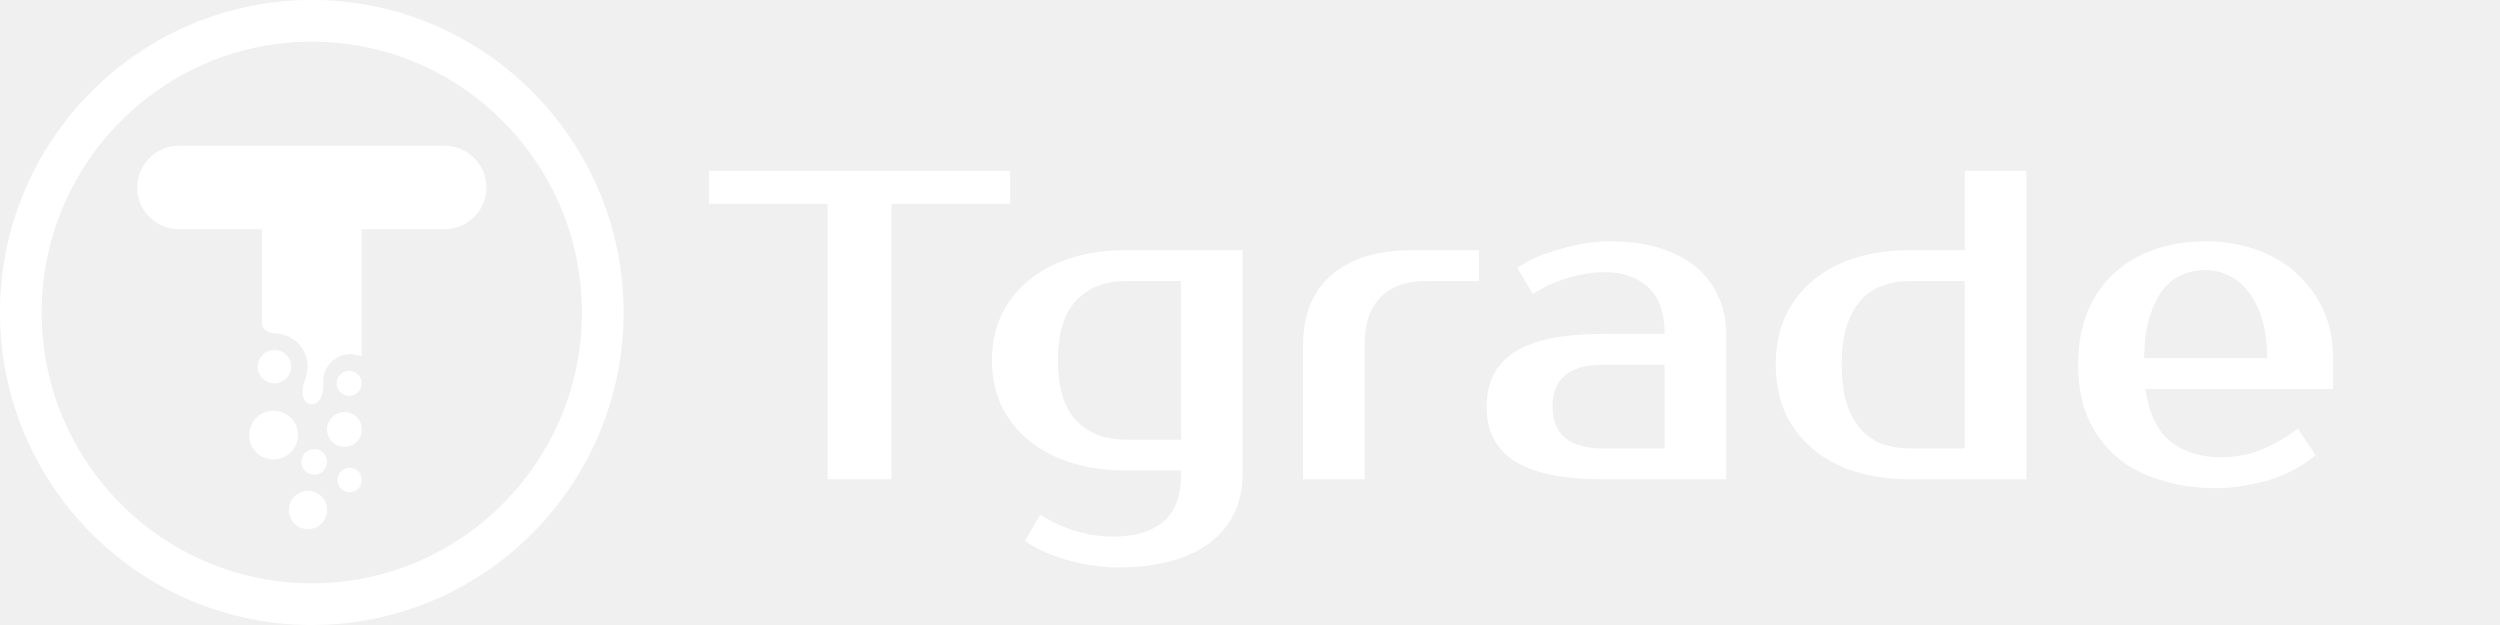
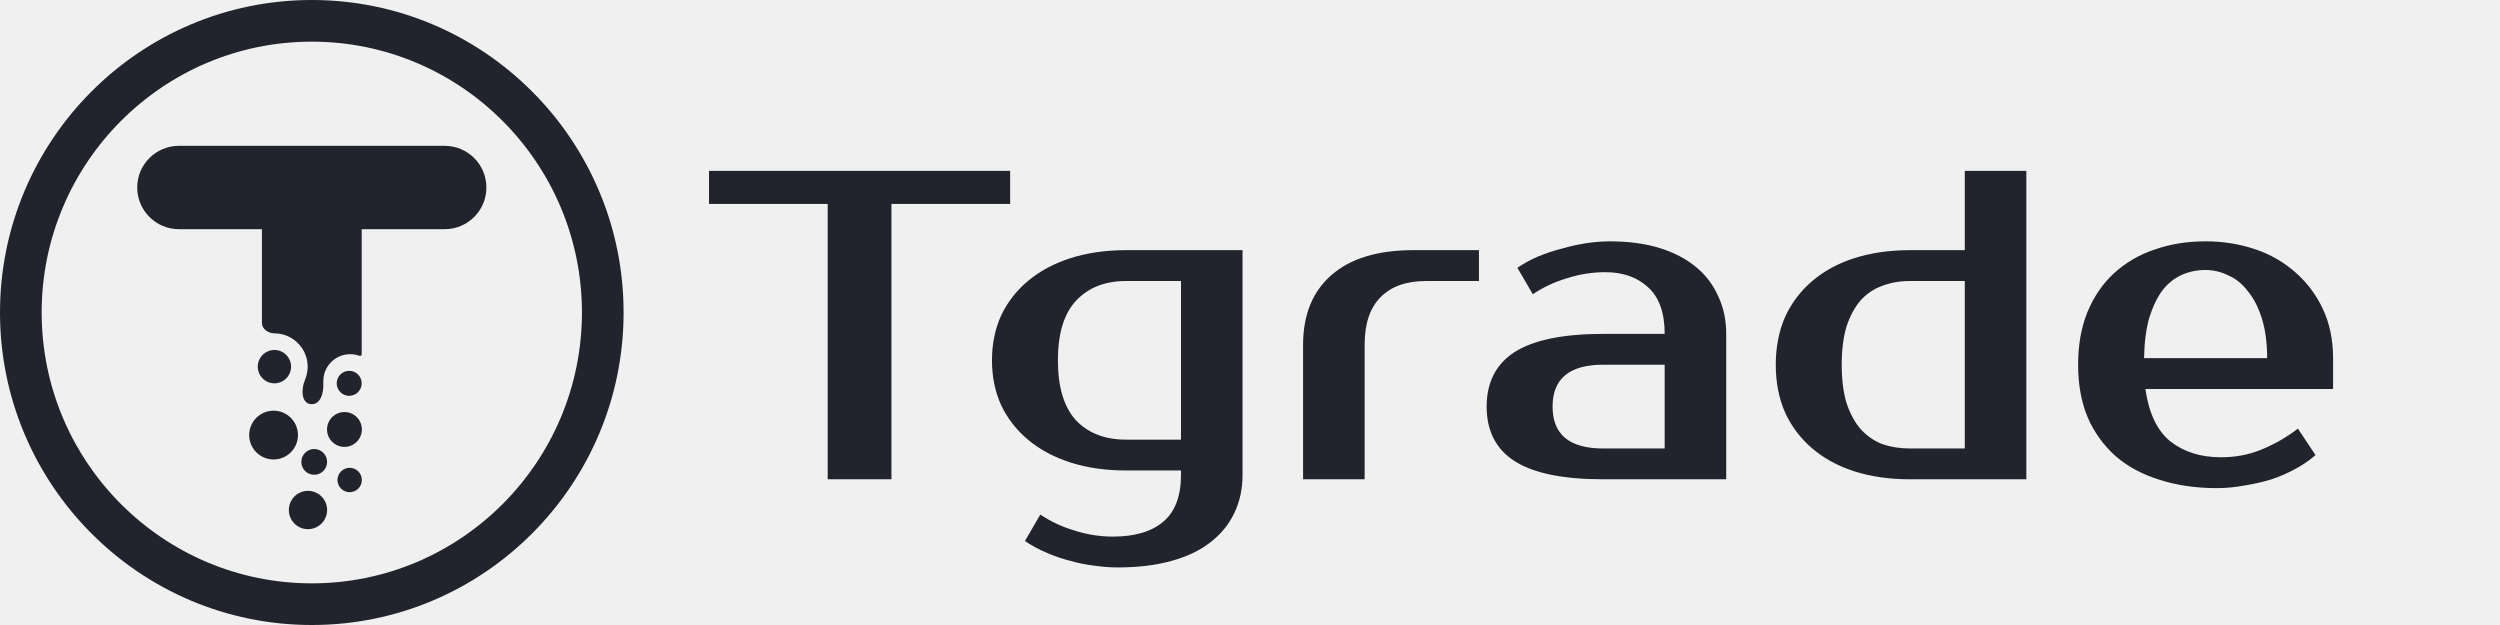
<svg xmlns="http://www.w3.org/2000/svg" fill="none" viewBox="0 0 160 40" class="Header___StyledSvgLogo-sc-3a5idy-0 dONHQJ">
-   <path d="M64.649 13.05h-7.597v17.625h-4.08V13.05h-7.595v-2.115h19.272v2.115ZM72.067 17.985c-1.35 0-2.42.422-3.208 1.269-.769.827-1.153 2.096-1.153 3.807 0 1.71.384 2.99 1.153 3.835.788.828 1.857 1.241 3.208 1.241h3.516V17.985h-3.516Zm7.455 12.408c0 .884-.169 1.683-.506 2.398a5.061 5.061 0 0 1-1.52 1.89c-.656.526-1.49.93-2.503 1.212-.995.282-2.157.423-3.49.423-.45 0-.937-.038-1.462-.113a9.394 9.394 0 0 1-1.547-.31 9.42 9.42 0 0 1-1.548-.536 7.744 7.744 0 0 1-1.35-.733l.984-1.692a7.93 7.93 0 0 0 2.167 1.015 7.929 7.929 0 0 0 2.475.395c1.407 0 2.486-.32 3.236-.96.75-.638 1.125-1.635 1.125-2.989v-.282h-3.516c-1.295 0-2.476-.169-3.545-.507-1.05-.339-1.951-.818-2.701-1.439a6.486 6.486 0 0 1-1.745-2.227c-.393-.865-.59-1.824-.59-2.877 0-1.053.197-2.012.59-2.877a6.486 6.486 0 0 1 1.745-2.228c.75-.62 1.65-1.1 2.7-1.438 1.07-.338 2.251-.508 3.546-.508h7.455v14.383ZM94.652 17.985h-3.376c-1.276 0-2.251.347-2.926 1.043-.676.677-1.013 1.692-1.013 3.046v8.601h-3.94v-8.601c0-1.918.601-3.403 1.801-4.456 1.22-1.072 2.964-1.608 5.234-1.608h4.22v1.974ZM99.365 26.022c0 1.786 1.078 2.68 3.235 2.68h3.939v-5.36H102.6c-2.157 0-3.235.894-3.235 2.68Zm7.174-4.653c0-1.354-.356-2.35-1.069-2.99-.694-.639-1.604-.959-2.729-.959-.844 0-1.669.132-2.476.395a7.93 7.93 0 0 0-2.166 1.015l-.985-1.692a7.75 7.75 0 0 1 1.35-.733 11.458 11.458 0 0 1 1.548-.508c.525-.15 1.041-.263 1.547-.338a10.376 10.376 0 0 1 1.463-.113c1.201 0 2.261.141 3.18.423.919.282 1.697.687 2.335 1.213a5.03 5.03 0 0 1 1.435 1.89c.337.714.506 1.513.506 2.397v9.306H102.6c-2.55 0-4.435-.385-5.655-1.156-1.2-.77-1.8-1.936-1.8-3.497 0-1.56.6-2.726 1.8-3.497 1.22-.77 3.105-1.156 5.655-1.156h3.939ZM125.747 28.701V17.985h-3.517c-.637 0-1.228.103-1.772.31a3.395 3.395 0 0 0-1.379.93c-.375.433-.675.987-.9 1.664-.206.677-.309 1.495-.309 2.454 0 .959.103 1.777.309 2.453.225.677.525 1.232.9 1.664.394.433.854.752 1.379.96a5.392 5.392 0 0 0 1.772.281h3.517Zm-3.517 1.974c-1.294 0-2.475-.169-3.545-.507-1.05-.339-1.95-.828-2.7-1.467a6.612 6.612 0 0 1-1.745-2.312c-.394-.903-.591-1.918-.591-3.046s.197-2.143.591-3.046a6.611 6.611 0 0 1 1.745-2.313c.75-.639 1.65-1.128 2.7-1.466 1.07-.338 2.251-.508 3.545-.508h3.517v-5.076h3.939v19.741h-7.456ZM142.143 29.265c.919 0 1.772-.16 2.56-.48a10.06 10.06 0 0 0 2.363-1.353l1.126 1.692c-.357.32-.779.611-1.266.875a8.943 8.943 0 0 1-1.548.676c-.544.17-1.116.301-1.716.395-.6.113-1.2.17-1.801.17-1.331 0-2.55-.18-3.657-.536-1.088-.339-2.016-.837-2.785-1.495a7.045 7.045 0 0 1-1.801-2.482c-.413-.978-.619-2.106-.619-3.384 0-1.26.197-2.378.591-3.356.413-.997.975-1.824 1.688-2.482a7.15 7.15 0 0 1 2.588-1.523c.994-.357 2.092-.536 3.292-.536a9.8 9.8 0 0 1 3.179.508 7.38 7.38 0 0 1 2.589 1.495 7.033 7.033 0 0 1 1.744 2.34c.431.922.647 1.965.647 3.13v1.975h-12.013c.225 1.56.759 2.68 1.603 3.356.863.677 1.942 1.015 3.236 1.015Zm-.985-11.986c-.544 0-1.05.104-1.519.31a3.242 3.242 0 0 0-1.238.988c-.338.45-.619 1.034-.844 1.748-.206.715-.319 1.58-.338 2.595h7.878c0-.978-.113-1.824-.338-2.538-.225-.715-.525-1.298-.9-1.749-.356-.47-.778-.808-1.266-1.015a3.277 3.277 0 0 0-1.435-.339ZM8.782 12a2.667 2.667 0 0 1 2.667-2.667h17.013a2.667 2.667 0 1 1 0 5.334h-5.314v8.008c0 .075-.078.122-.148.096a1.719 1.719 0 0 0-2.308 1.616v.295c0 .536-.2 1.185-.736 1.185-.678 0-.701-.94-.435-1.564a2.133 2.133 0 0 0-1.958-2.969c-.392 0-.8-.272-.8-.663v-6.004H11.45A2.667 2.667 0 0 1 8.782 12Z" fill="#fff" />
-   <path d="M23.148 24.533a.8.8 0 0 1-.799.8.8.8 0 0 1 0-1.6.8.8 0 0 1 .799.8ZM22.045 28.601a1.115 1.115 0 0 1 0-2.23 1.115 1.115 0 0 1 0 2.23ZM22.378 31.5a.78.78 0 0 1 0-1.56.78.78 0 0 1 0 1.56ZM20.11 30.385a.824.824 0 0 0 0-1.648.824.824 0 0 0 0 1.648ZM18.486 32.64c0 .676.547 1.227 1.223 1.227a1.226 1.226 0 0 0 0-2.453c-.675 0-1.223.55-1.223 1.227ZM17.509 29.406a1.56 1.56 0 0 1 0-3.122 1.56 1.56 0 0 1 0 3.122ZM16.497 23.466c0-.588.476-1.067 1.064-1.067a1.066 1.066 0 0 1 0 2.134 1.066 1.066 0 0 1-1.064-1.067Z" fill="#fff" />
-   <path fill-rule="evenodd" clip-rule="evenodd" d="M19.955 0C8.93 0 0 8.983 0 20s8.93 20 19.955 20C30.98 40 39.91 31.017 39.91 20S30.98 0 19.955 0ZM2.666 20c0-9.553 7.745-17.334 17.29-17.334 9.543 0 17.288 7.781 17.288 17.334S29.5 37.334 19.955 37.334 2.666 29.553 2.666 20Z" fill="#fff" />
+   <path d="M64.649 13.05h-7.597v17.625h-4.08V13.05h-7.595v-2.115h19.272v2.115ZM72.067 17.985c-1.35 0-2.42.422-3.208 1.269-.769.827-1.153 2.096-1.153 3.807 0 1.71.384 2.99 1.153 3.835.788.828 1.857 1.241 3.208 1.241h3.516V17.985h-3.516Zm7.455 12.408c0 .884-.169 1.683-.506 2.398a5.061 5.061 0 0 1-1.52 1.89c-.656.526-1.49.93-2.503 1.212-.995.282-2.157.423-3.49.423-.45 0-.937-.038-1.462-.113a9.394 9.394 0 0 1-1.547-.31 9.42 9.42 0 0 1-1.548-.536 7.744 7.744 0 0 1-1.35-.733l.984-1.692a7.93 7.93 0 0 0 2.167 1.015 7.929 7.929 0 0 0 2.475.395c1.407 0 2.486-.32 3.236-.96.75-.638 1.125-1.635 1.125-2.989v-.282h-3.516c-1.295 0-2.476-.169-3.545-.507-1.05-.339-1.951-.818-2.701-1.439a6.486 6.486 0 0 1-1.745-2.227c-.393-.865-.59-1.824-.59-2.877 0-1.053.197-2.012.59-2.877a6.486 6.486 0 0 1 1.745-2.228c.75-.62 1.65-1.1 2.7-1.438 1.07-.338 2.251-.508 3.546-.508h7.455v14.383ZM94.652 17.985h-3.376c-1.276 0-2.251.347-2.926 1.043-.676.677-1.013 1.692-1.013 3.046v8.601h-3.94v-8.601c0-1.918.601-3.403 1.801-4.456 1.22-1.072 2.964-1.608 5.234-1.608h4.22v1.974ZM99.365 26.022c0 1.786 1.078 2.68 3.235 2.68h3.939v-5.36H102.6c-2.157 0-3.235.894-3.235 2.68Zm7.174-4.653c0-1.354-.356-2.35-1.069-2.99-.694-.639-1.604-.959-2.729-.959-.844 0-1.669.132-2.476.395a7.93 7.93 0 0 0-2.166 1.015l-.985-1.692a7.75 7.75 0 0 1 1.35-.733 11.458 11.458 0 0 1 1.548-.508c.525-.15 1.041-.263 1.547-.338a10.376 10.376 0 0 1 1.463-.113c1.201 0 2.261.141 3.18.423.919.282 1.697.687 2.335 1.213a5.03 5.03 0 0 1 1.435 1.89c.337.714.506 1.513.506 2.397v9.306H102.6c-2.55 0-4.435-.385-5.655-1.156-1.2-.77-1.8-1.936-1.8-3.497 0-1.56.6-2.726 1.8-3.497 1.22-.77 3.105-1.156 5.655-1.156h3.939ZM125.747 28.701V17.985h-3.517c-.637 0-1.228.103-1.772.31a3.395 3.395 0 0 0-1.379.93c-.375.433-.675.987-.9 1.664-.206.677-.309 1.495-.309 2.454 0 .959.103 1.777.309 2.453.225.677.525 1.232.9 1.664.394.433.854.752 1.379.96a5.392 5.392 0 0 0 1.772.281h3.517Zm-3.517 1.974c-1.294 0-2.475-.169-3.545-.507-1.05-.339-1.95-.828-2.7-1.467a6.612 6.612 0 0 1-1.745-2.312c-.394-.903-.591-1.918-.591-3.046s.197-2.143.591-3.046a6.611 6.611 0 0 1 1.745-2.313c.75-.639 1.65-1.128 2.7-1.466 1.07-.338 2.251-.508 3.545-.508h3.517v-5.076h3.939v19.741h-7.456ZM142.143 29.265c.919 0 1.772-.16 2.56-.48a10.06 10.06 0 0 0 2.363-1.353l1.126 1.692c-.357.32-.779.611-1.266.875a8.943 8.943 0 0 1-1.548.676c-.544.17-1.116.301-1.716.395-.6.113-1.2.17-1.801.17-1.331 0-2.55-.18-3.657-.536-1.088-.339-2.016-.837-2.785-1.495a7.045 7.045 0 0 1-1.801-2.482c-.413-.978-.619-2.106-.619-3.384 0-1.26.197-2.378.591-3.356.413-.997.975-1.824 1.688-2.482a7.15 7.15 0 0 1 2.588-1.523c.994-.357 2.092-.536 3.292-.536a9.8 9.8 0 0 1 3.179.508 7.38 7.38 0 0 1 2.589 1.495 7.033 7.033 0 0 1 1.744 2.34c.431.922.647 1.965.647 3.13v1.975h-12.013c.225 1.56.759 2.68 1.603 3.356.863.677 1.942 1.015 3.236 1.015Zm-.985-11.986c-.544 0-1.05.104-1.519.31a3.242 3.242 0 0 0-1.238.988c-.338.45-.619 1.034-.844 1.748-.206.715-.319 1.58-.338 2.595h7.878c0-.978-.113-1.824-.338-2.538-.225-.715-.525-1.298-.9-1.749-.356-.47-.778-.808-1.266-1.015a3.277 3.277 0 0 0-1.435-.339ZM8.782 12a2.667 2.667 0 0 1 2.667-2.667h17.013a2.667 2.667 0 1 1 0 5.334h-5.314v8.008c0 .075-.078.122-.148.096a1.719 1.719 0 0 0-2.308 1.616v.295c0 .536-.2 1.185-.736 1.185-.678 0-.701-.94-.435-1.564a2.133 2.133 0 0 0-1.958-2.969c-.392 0-.8-.272-.8-.663v-6.004H11.45A2.667 2.667 0 0 1 8.782 12Z" fill="#21242c" />
+   <path d="M23.148 24.533a.8.8 0 0 1-.799.8.8.8 0 0 1 0-1.6.8.8 0 0 1 .799.8ZM22.045 28.601a1.115 1.115 0 0 1 0-2.23 1.115 1.115 0 0 1 0 2.23ZM22.378 31.5a.78.78 0 0 1 0-1.56.78.78 0 0 1 0 1.56ZM20.11 30.385a.824.824 0 0 0 0-1.648.824.824 0 0 0 0 1.648ZM18.486 32.64c0 .676.547 1.227 1.223 1.227a1.226 1.226 0 0 0 0-2.453c-.675 0-1.223.55-1.223 1.227ZM17.509 29.406a1.56 1.56 0 0 1 0-3.122 1.56 1.56 0 0 1 0 3.122ZM16.497 23.466c0-.588.476-1.067 1.064-1.067a1.066 1.066 0 0 1 0 2.134 1.066 1.066 0 0 1-1.064-1.067Z" fill="#21242c" />
+   <path fill-rule="evenodd" clip-rule="evenodd" d="M19.955 0C8.93 0 0 8.983 0 20s8.93 20 19.955 20C30.98 40 39.91 31.017 39.91 20S30.98 0 19.955 0ZM2.666 20c0-9.553 7.745-17.334 17.29-17.334 9.543 0 17.288 7.781 17.288 17.334S29.5 37.334 19.955 37.334 2.666 29.553 2.666 20Z" fill="#21242c" />
</svg>
